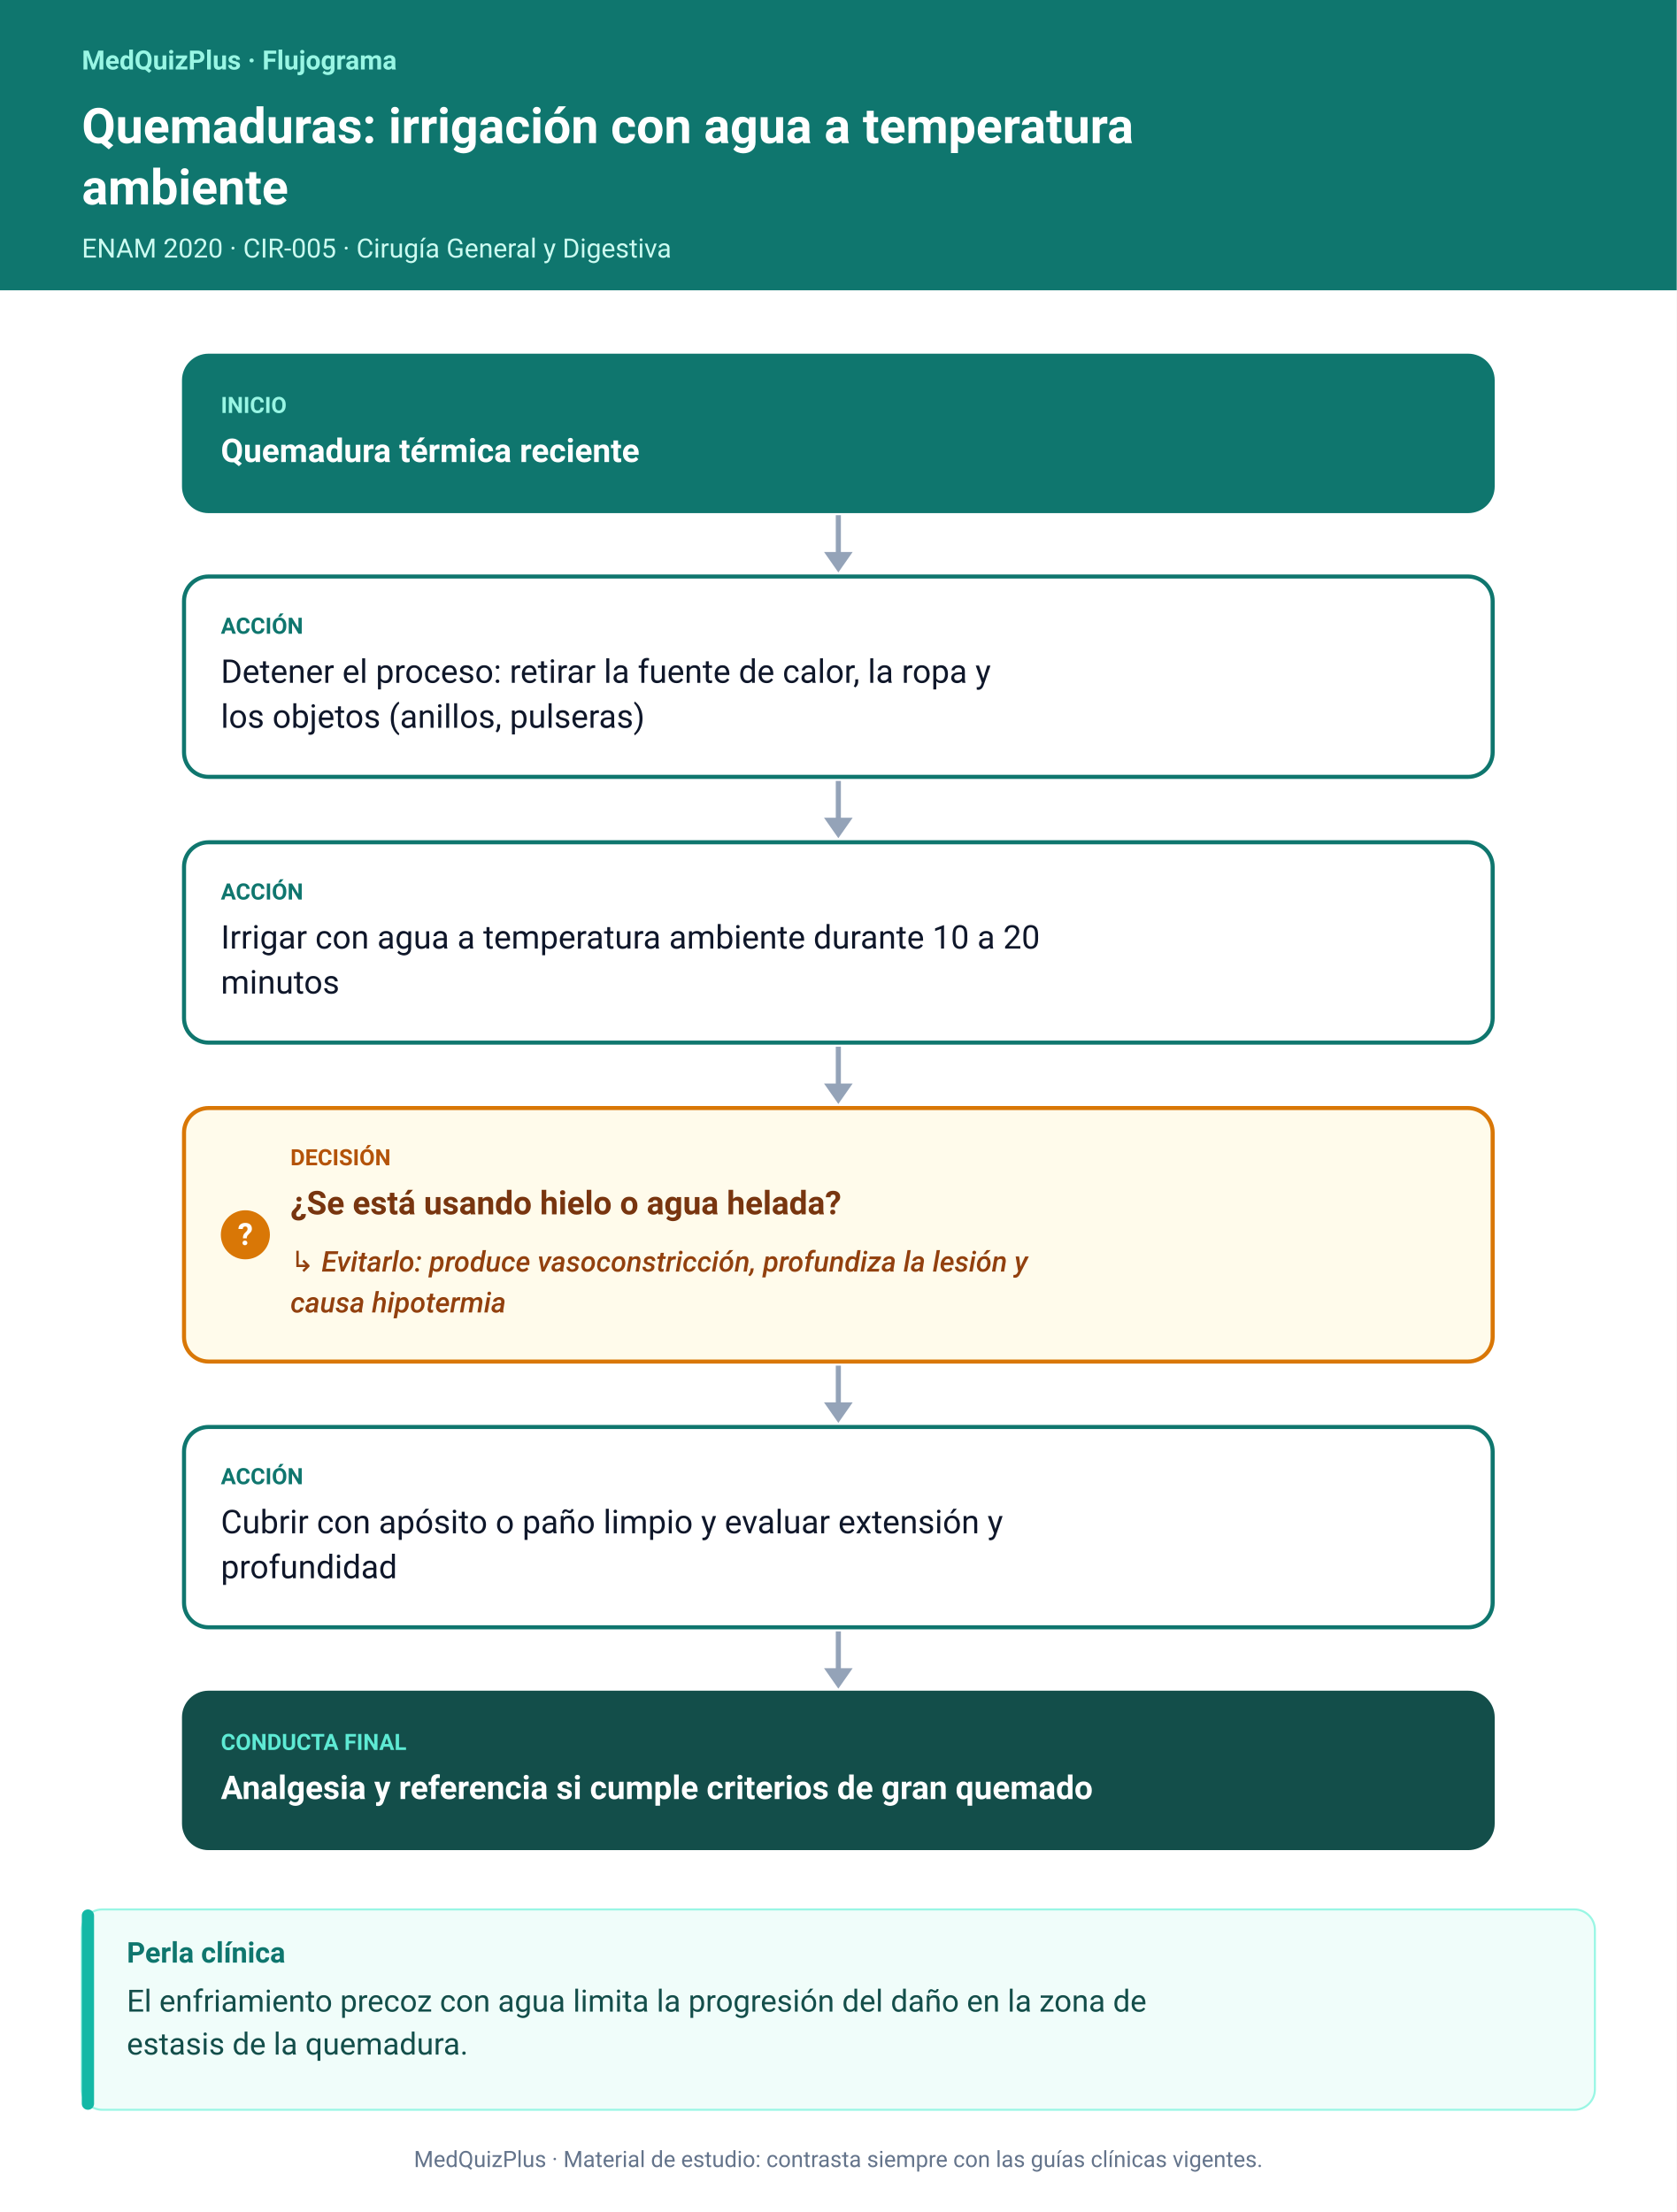
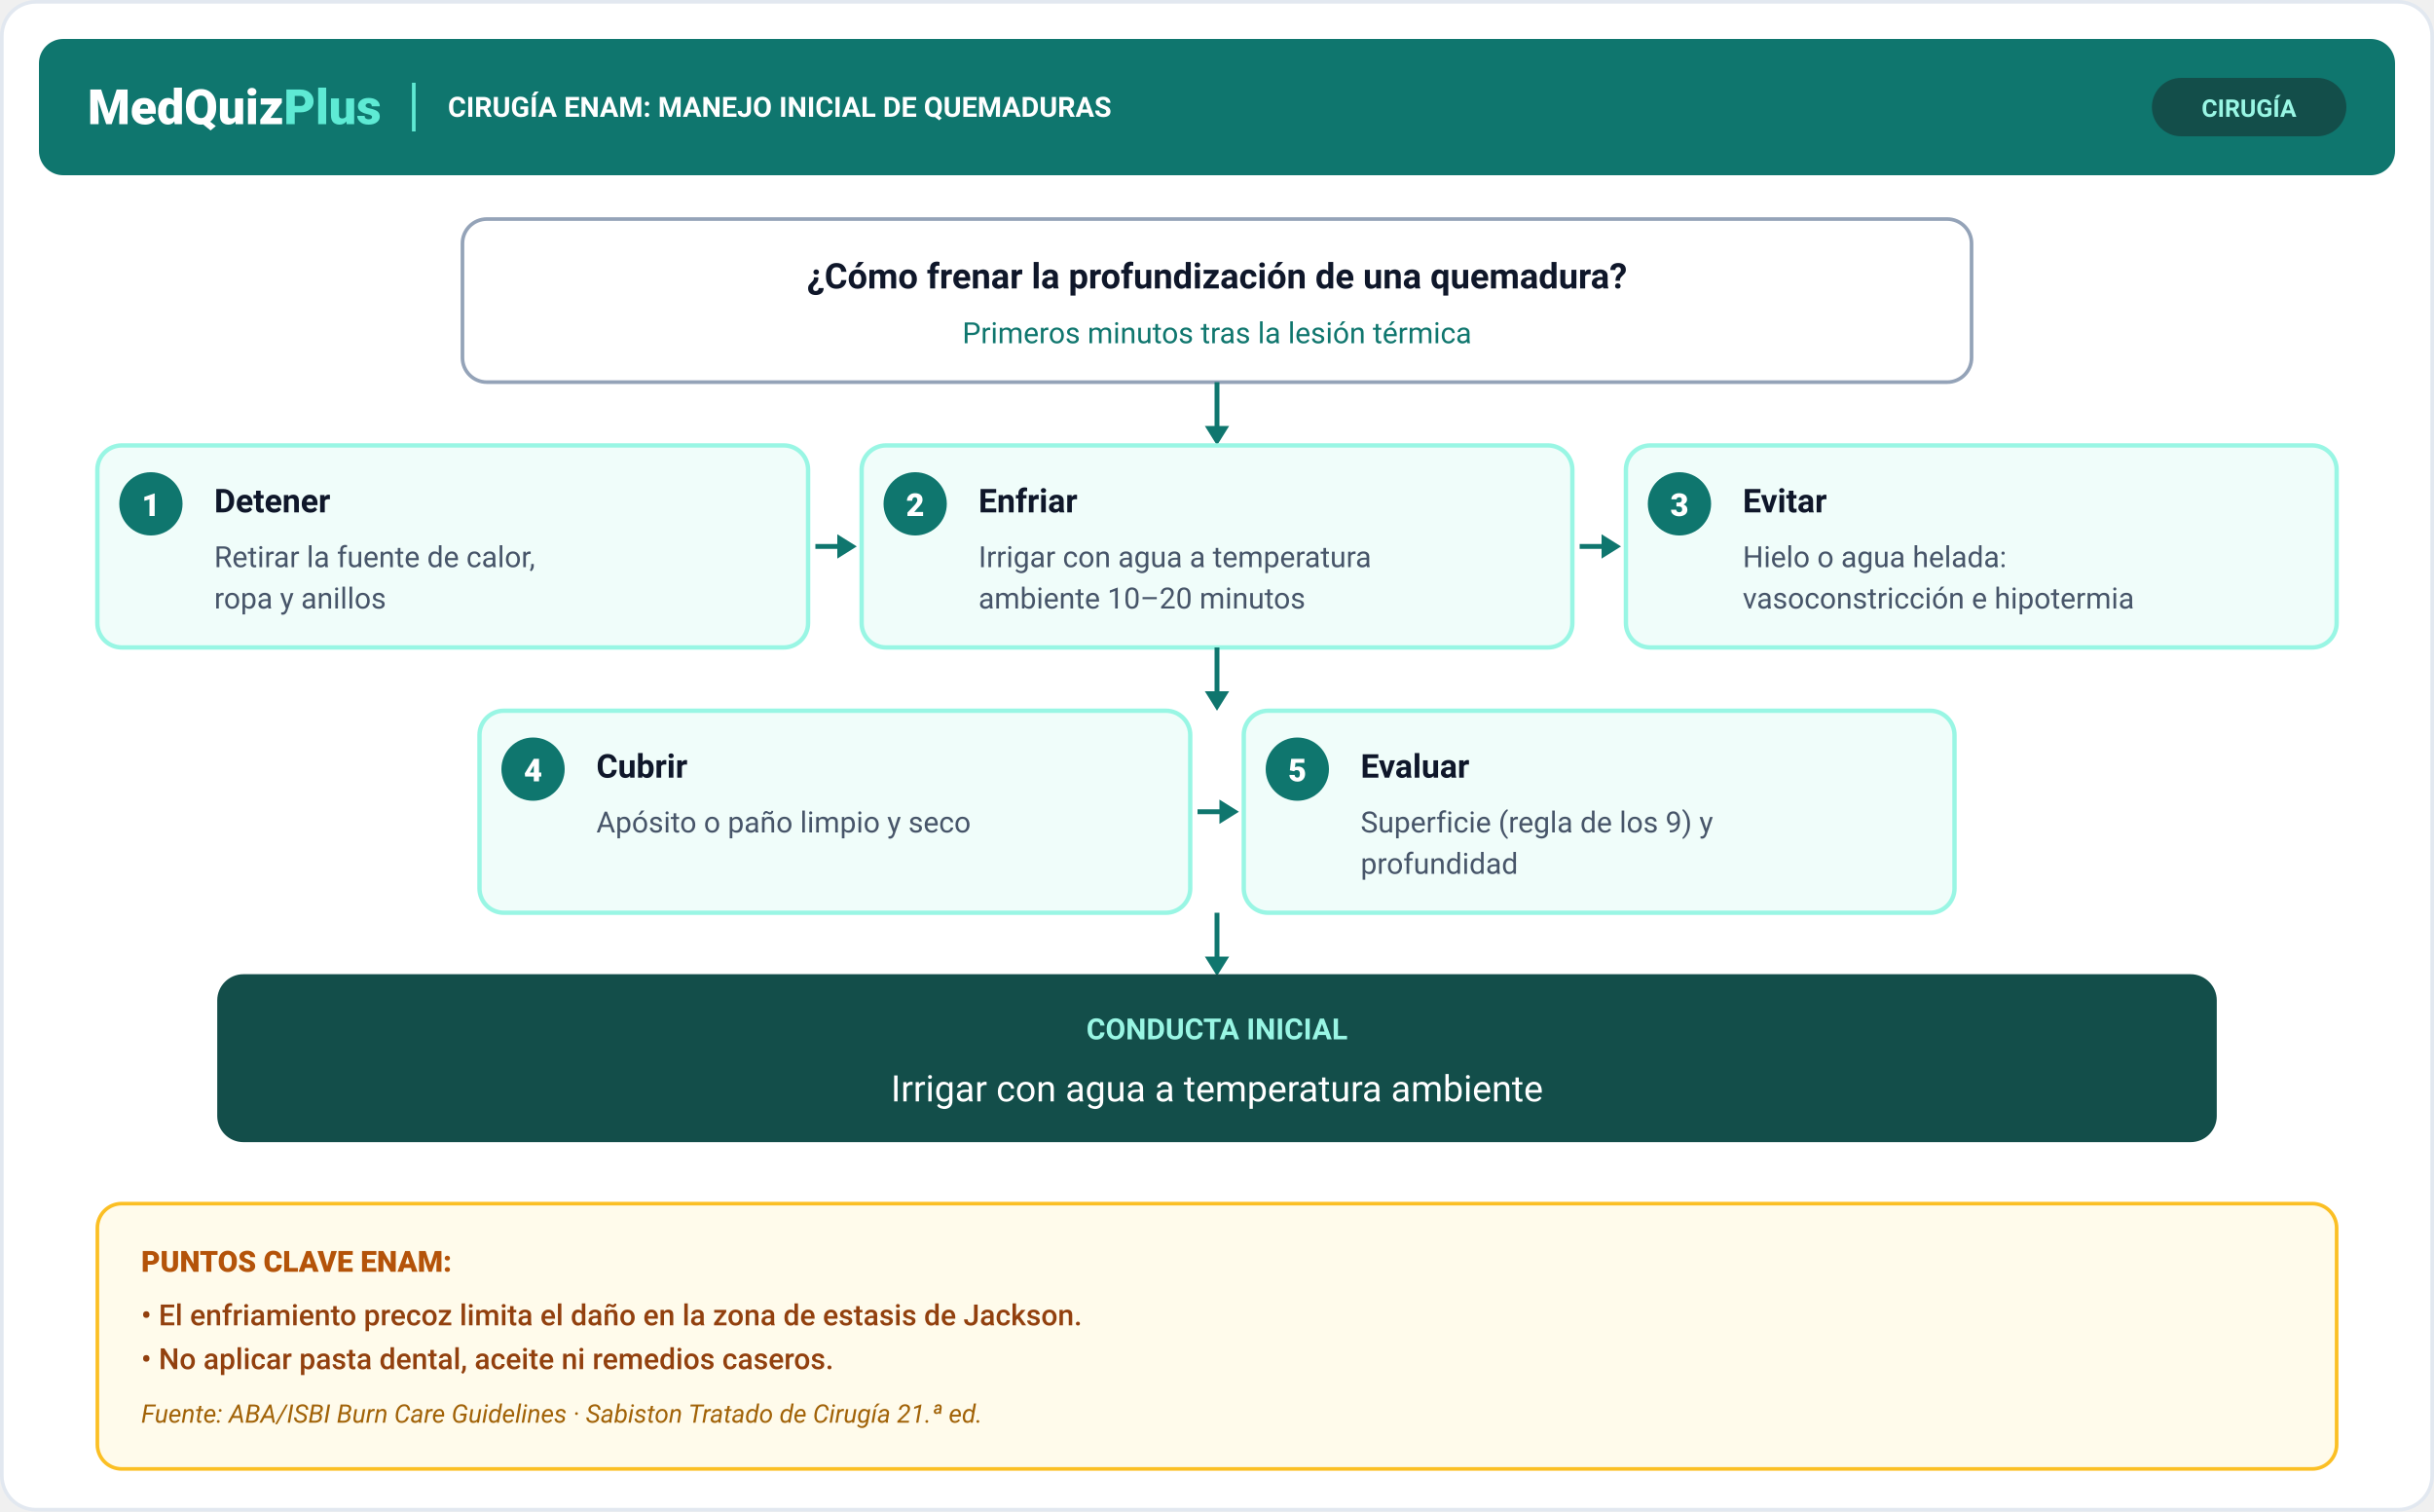
- <svg xmlns="http://www.w3.org/2000/svg" width="820" height="1082" viewBox="0 0 820 1082" font-family="Segoe UI, Roboto, Helvetica, Arial, sans-serif" role="img" aria-label="Quemaduras: irrigación con agua a temperatura ambiente">
-   <rect width="820" height="1082" fill="#ffffff" />
-   <rect x="0" y="0" width="820" height="142" fill="#0f766e" />
-   <text x="40" y="34" font-size="13" font-weight="600" font-style="normal" fill="#99f6e4" text-anchor="start" data-max="740">
-     <tspan x="40" dy="0">MedQuizPlus · Flujograma</tspan>
+ <svg xmlns="http://www.w3.org/2000/svg" width="1000" height="621" viewBox="0 0 1000 621" font-family="Segoe UI, Roboto, Helvetica, Arial, sans-serif" role="img" aria-label="Manejo inicial de quemaduras">
+   <rect x="0.75" y="0.75" width="998.5" height="619.5" rx="14" fill="#ffffff" stroke="#e2e8f0" stroke-width="1.5" />
+   <rect x="16" y="16" width="968" height="56" rx="10" fill="#0f766e" />
+   <text x="36" y="51.0" font-size="20" font-weight="800" fill="#ffffff">MedQuiz<tspan fill="#5eead4">Plus</tspan>
  </text>
-   <text x="40" y="70" font-size="24" font-weight="700" font-style="normal" fill="#ffffff" text-anchor="start" data-max="740">
-     <tspan x="40" dy="0">Quemaduras: irrigación con agua a temperatura</tspan>
-     <tspan x="40" dy="30">ambiente</tspan>
+   <line x1="170" y1="34.0" x2="170" y2="54.0" stroke="#5eead4" stroke-width="1.5" />
+   <text x="184.0" y="48.0" font-size="11.5" font-weight="700" font-style="normal" fill="#ffffff" text-anchor="start" data-max="680">
+     <tspan x="184.0" dy="0">CIRUGÍA ENAM: MANEJO INICIAL DE QUEMADURAS</tspan>
  </text>
-   <text x="40" y="126" font-size="13" font-weight="400" font-style="normal" fill="#ccfbf1" text-anchor="start" data-max="740">
-     <tspan x="40" dy="0">ENAM 2020 · CIR-005 · Cirugía General y Digestiva</tspan>
+   <rect x="884.1" y="32.0" width="79.9" height="24" rx="12" fill="#134e4a" />
+   <text x="924.0" y="48.0" font-size="10" font-weight="700" font-style="normal" fill="#99f6e4" text-anchor="middle" data-max="64">
+     <tspan x="924.0" dy="0">CIRUGÍA</tspan>
  </text>
-   <rect x="90" y="174" width="640" height="76" rx="12" fill="#0f766e" stroke="#0f766e" stroke-width="2" />
-   <text x="108" y="202" font-size="11" font-weight="700" font-style="normal" fill="#99f6e4" text-anchor="start" data-max="604">
-     <tspan x="108" dy="0">INICIO</tspan>
+   <rect x="190.0" y="90.0" width="620" height="67.0" rx="10" fill="#ffffff" stroke="#94a3b8" stroke-width="1.5" />
+   <text x="500.0" y="118.5" font-size="14.5" font-weight="700" font-style="normal" fill="#0f172a" text-anchor="middle" data-max="592">
+     <tspan x="500.0" dy="0">¿Cómo frenar la profundización de una quemadura?</tspan>
  </text>
-   <text x="108" y="226" font-size="16" font-weight="600" font-style="normal" fill="#ffffff" text-anchor="start" data-max="604">
-     <tspan x="108" dy="0">Quemadura térmica reciente</tspan>
+   <text x="500.0" y="141.0" font-size="12" font-weight="400" font-style="normal" fill="#0f766e" text-anchor="middle" data-max="592">
+     <tspan x="500.0" dy="0">Primeros minutos tras la lesión térmica</tspan>
  </text>
-   <line x1="410.0" y1="252" x2="410.0" y2="272" stroke="#94a3b8" stroke-width="2.5" />
-   <polygon points="403.0,270 417.0,270 410.0,280" fill="#94a3b8" />
-   <rect x="90" y="282" width="640" height="98" rx="12" fill="#ffffff" stroke="#0f766e" stroke-width="2" />
-   <text x="108" y="310" font-size="11" font-weight="700" font-style="normal" fill="#0f766e" text-anchor="start" data-max="604">
-     <tspan x="108" dy="0">ACCIÓN</tspan>
+   <line x1="500.0" y1="157.0" x2="500.0" y2="176.0" stroke="#0f766e" stroke-width="2" />
+   <polygon points="495.0,175.0 505.0,175.0 500.0,183.0" fill="#0f766e" />
+   <rect x="40.0" y="183.0" width="292" height="83.0" rx="10" fill="#f0fdfa" stroke="#99f6e4" stroke-width="1.8" />
+   <circle cx="62.0" cy="207.0" r="13" fill="#0f766e" />
+   <text x="62.0" y="212.0" font-size="13" font-weight="800" font-style="normal" fill="#ffffff" text-anchor="middle" data-max="0">
+     <tspan x="62.0" dy="0">1</tspan>
  </text>
-   <text x="108" y="334" font-size="16" font-weight="400" font-style="normal" fill="#0f172a" text-anchor="start" data-max="604">
-     <tspan x="108" dy="0">Detener el proceso: retirar la fuente de calor, la ropa y</tspan>
-     <tspan x="108" dy="22">los objetos (anillos, pulseras)</tspan>
+   <rect x="74.0" y="183.0" width="258" height="83.0" rx="10" fill="none" stroke="none" stroke-width="0" />
+   <text x="88.0" y="210.5" font-size="13.5" font-weight="700" font-style="normal" fill="#0f172a" text-anchor="start" data-max="230">
+     <tspan x="88.0" dy="0">Detener</tspan>
  </text>
-   <line x1="410.0" y1="382" x2="410.0" y2="402" stroke="#94a3b8" stroke-width="2.5" />
-   <polygon points="403.0,400 417.0,400 410.0,410" fill="#94a3b8" />
-   <rect x="90" y="412" width="640" height="98" rx="12" fill="#ffffff" stroke="#0f766e" stroke-width="2" />
-   <text x="108" y="440" font-size="11" font-weight="700" font-style="normal" fill="#0f766e" text-anchor="start" data-max="604">
-     <tspan x="108" dy="0">ACCIÓN</tspan>
+   <text x="88.0" y="233.0" font-size="12" font-weight="400" font-style="normal" fill="#475569" text-anchor="start" data-max="230">
+     <tspan x="88.0" dy="0">Retirar la fuente de calor,</tspan>
+     <tspan x="88.0" dy="17">ropa y anillos</tspan>
  </text>
-   <text x="108" y="464" font-size="16" font-weight="400" font-style="normal" fill="#0f172a" text-anchor="start" data-max="604">
-     <tspan x="108" dy="0">Irrigar con agua a temperatura ambiente durante 10 a 20</tspan>
-     <tspan x="108" dy="22">minutos</tspan>
+   <line x1="335.0" y1="224.5" x2="345.0" y2="224.5" stroke="#0f766e" stroke-width="2" />
+   <polygon points="344.0,219.5 344.0,229.5 352.0,224.5" fill="#0f766e" />
+   <rect x="354.0" y="183.0" width="292" height="83.0" rx="10" fill="#f0fdfa" stroke="#99f6e4" stroke-width="1.8" />
+   <circle cx="376.0" cy="207.0" r="13" fill="#0f766e" />
+   <text x="376.0" y="212.0" font-size="13" font-weight="800" font-style="normal" fill="#ffffff" text-anchor="middle" data-max="0">
+     <tspan x="376.0" dy="0">2</tspan>
  </text>
-   <line x1="410.0" y1="512" x2="410.0" y2="532" stroke="#94a3b8" stroke-width="2.5" />
-   <polygon points="403.0,530 417.0,530 410.0,540" fill="#94a3b8" />
-   <rect x="90" y="542" width="640" height="124" rx="12" fill="#fffbeb" stroke="#d97706" stroke-width="2" />
-   <circle cx="120" cy="604.0" r="12" fill="#d97706" />
-   <text x="120" y="609.0" font-size="15" font-weight="700" font-style="normal" fill="#ffffff" text-anchor="middle" data-max="0">
-     <tspan x="120" dy="0">?</tspan>
+   <rect x="388.0" y="183.0" width="258" height="83.0" rx="10" fill="none" stroke="none" stroke-width="0" />
+   <text x="402.0" y="210.5" font-size="13.5" font-weight="700" font-style="normal" fill="#0f172a" text-anchor="start" data-max="230">
+     <tspan x="402.0" dy="0">Enfriar</tspan>
  </text>
-   <text x="142" y="570" font-size="11" font-weight="700" font-style="normal" fill="#b45309" text-anchor="start" data-max="570">
-     <tspan x="142" dy="0">DECISIÓN</tspan>
+   <text x="402.0" y="233.0" font-size="12" font-weight="400" font-style="normal" fill="#475569" text-anchor="start" data-max="230">
+     <tspan x="402.0" dy="0">Irrigar con agua a temperatura</tspan>
+     <tspan x="402.0" dy="17">ambiente 10–20 minutos</tspan>
  </text>
-   <text x="142" y="594" font-size="16" font-weight="600" font-style="normal" fill="#78350f" text-anchor="start" data-max="570">
-     <tspan x="142" dy="0">¿Se está usando hielo o agua helada?</tspan>
+   <line x1="649.0" y1="224.5" x2="659.0" y2="224.5" stroke="#0f766e" stroke-width="2" />
+   <polygon points="658.0,219.5 658.0,229.5 666.0,224.5" fill="#0f766e" />
+   <rect x="668.0" y="183.0" width="292" height="83.0" rx="10" fill="#f0fdfa" stroke="#99f6e4" stroke-width="1.8" />
+   <circle cx="690.0" cy="207.0" r="13" fill="#0f766e" />
+   <text x="690.0" y="212.0" font-size="13" font-weight="800" font-style="normal" fill="#ffffff" text-anchor="middle" data-max="0">
+     <tspan x="690.0" dy="0">3</tspan>
  </text>
-   <text x="142" y="622" font-size="14" font-weight="500" font-style="italic" fill="#92400e" text-anchor="start" data-max="570">
-     <tspan x="142" dy="0">↳ Evitarlo: produce vasoconstricción, profundiza la lesión y</tspan>
-     <tspan x="142" dy="20">causa hipotermia</tspan>
+   <rect x="702.0" y="183.0" width="258" height="83.0" rx="10" fill="none" stroke="none" stroke-width="0" />
+   <text x="716.0" y="210.5" font-size="13.5" font-weight="700" font-style="normal" fill="#0f172a" text-anchor="start" data-max="230">
+     <tspan x="716.0" dy="0">Evitar</tspan>
  </text>
-   <line x1="410.0" y1="668" x2="410.0" y2="688" stroke="#94a3b8" stroke-width="2.5" />
-   <polygon points="403.0,686 417.0,686 410.0,696" fill="#94a3b8" />
-   <rect x="90" y="698" width="640" height="98" rx="12" fill="#ffffff" stroke="#0f766e" stroke-width="2" />
-   <text x="108" y="726" font-size="11" font-weight="700" font-style="normal" fill="#0f766e" text-anchor="start" data-max="604">
-     <tspan x="108" dy="0">ACCIÓN</tspan>
+   <text x="716.0" y="233.0" font-size="12" font-weight="400" font-style="normal" fill="#475569" text-anchor="start" data-max="230">
+     <tspan x="716.0" dy="0">Hielo o agua helada:</tspan>
+     <tspan x="716.0" dy="17">vasoconstricción e hipotermia</tspan>
  </text>
-   <text x="108" y="750" font-size="16" font-weight="400" font-style="normal" fill="#0f172a" text-anchor="start" data-max="604">
-     <tspan x="108" dy="0">Cubrir con apósito o paño limpio y evaluar extensión y</tspan>
-     <tspan x="108" dy="22">profundidad</tspan>
+   <line x1="500.0" y1="266.0" x2="500.0" y2="285.0" stroke="#0f766e" stroke-width="2" />
+   <polygon points="495.0,284.0 505.0,284.0 500.0,292.0" fill="#0f766e" />
+   <rect x="197.0" y="292.0" width="292" height="83.0" rx="10" fill="#f0fdfa" stroke="#99f6e4" stroke-width="1.8" />
+   <circle cx="219.0" cy="316.0" r="13" fill="#0f766e" />
+   <text x="219.0" y="321.0" font-size="13" font-weight="800" font-style="normal" fill="#ffffff" text-anchor="middle" data-max="0">
+     <tspan x="219.0" dy="0">4</tspan>
  </text>
-   <line x1="410.0" y1="798" x2="410.0" y2="818" stroke="#94a3b8" stroke-width="2.5" />
-   <polygon points="403.0,816 417.0,816 410.0,826" fill="#94a3b8" />
-   <rect x="90" y="828" width="640" height="76" rx="12" fill="#134e4a" stroke="#134e4a" stroke-width="2" />
-   <text x="108" y="856" font-size="11" font-weight="700" font-style="normal" fill="#5eead4" text-anchor="start" data-max="604">
-     <tspan x="108" dy="0">CONDUCTA FINAL</tspan>
+   <rect x="231.0" y="292.0" width="258" height="83.0" rx="10" fill="none" stroke="none" stroke-width="0" />
+   <text x="245.0" y="319.5" font-size="13.5" font-weight="700" font-style="normal" fill="#0f172a" text-anchor="start" data-max="230">
+     <tspan x="245.0" dy="0">Cubrir</tspan>
  </text>
-   <text x="108" y="880" font-size="16" font-weight="700" font-style="normal" fill="#ffffff" text-anchor="start" data-max="604">
-     <tspan x="108" dy="0">Analgesia y referencia si cumple criterios de gran quemado</tspan>
+   <text x="245.0" y="342.0" font-size="12" font-weight="400" font-style="normal" fill="#475569" text-anchor="start" data-max="230">
+     <tspan x="245.0" dy="0">Apósito o paño limpio y seco</tspan>
  </text>
-   <rect x="40" y="934" width="740" height="98" rx="10" fill="#f0fdfa" stroke="#99f6e4" />
-   <rect x="40" y="934" width="6" height="98" rx="3" fill="#14b8a6" />
-   <text x="62" y="960" font-size="14" font-weight="700" font-style="normal" fill="#0f766e" text-anchor="start" data-max="704">
-     <tspan x="62" dy="0">Perla clínica</tspan>
+   <line x1="492.0" y1="333.5" x2="502.0" y2="333.5" stroke="#0f766e" stroke-width="2" />
+   <polygon points="501.0,328.5 501.0,338.5 509.0,333.5" fill="#0f766e" />
+   <rect x="511.0" y="292.0" width="292" height="83.0" rx="10" fill="#f0fdfa" stroke="#99f6e4" stroke-width="1.8" />
+   <circle cx="533.0" cy="316.0" r="13" fill="#0f766e" />
+   <text x="533.0" y="321.0" font-size="13" font-weight="800" font-style="normal" fill="#ffffff" text-anchor="middle" data-max="0">
+     <tspan x="533.0" dy="0">5</tspan>
  </text>
-   <text x="62" y="984" font-size="15" font-weight="400" font-style="normal" fill="#134e4a" text-anchor="start" data-max="704">
-     <tspan x="62" dy="0">El enfriamiento precoz con agua limita la progresión del daño en la zona de</tspan>
-     <tspan x="62" dy="21">estasis de la quemadura.</tspan>
+   <rect x="545.0" y="292.0" width="258" height="83.0" rx="10" fill="none" stroke="none" stroke-width="0" />
+   <text x="559.0" y="319.5" font-size="13.5" font-weight="700" font-style="normal" fill="#0f172a" text-anchor="start" data-max="230">
+     <tspan x="559.0" dy="0">Evaluar</tspan>
  </text>
-   <text x="410.0" y="1060" font-size="11" font-weight="400" font-style="normal" fill="#64748b" text-anchor="middle" data-max="740">
-     <tspan x="410.0" dy="0">MedQuizPlus · Material de estudio: contrasta siempre con las guías clínicas vigentes.</tspan>
+   <text x="559.0" y="342.0" font-size="12" font-weight="400" font-style="normal" fill="#475569" text-anchor="start" data-max="230">
+     <tspan x="559.0" dy="0">Superficie (regla de los 9) y</tspan>
+     <tspan x="559.0" dy="17">profundidad</tspan>
+   </text>
+   <line x1="500.0" y1="375.0" x2="500.0" y2="394.0" stroke="#0f766e" stroke-width="2" />
+   <polygon points="495.0,393.0 505.0,393.0 500.0,401.0" fill="#0f766e" />
+   <rect x="90.0" y="401.0" width="820" height="67.5" rx="10" fill="#134e4a" stroke="#134e4a" stroke-width="1.5" />
+   <text x="500.0" y="427.0" font-size="12" font-weight="700" font-style="normal" fill="#99f6e4" text-anchor="middle" data-max="792">
+     <tspan x="500.0" dy="0">CONDUCTA INICIAL</tspan>
+   </text>
+   <text x="500.0" y="452.5" font-size="15" font-weight="400" font-style="normal" fill="#ffffff" text-anchor="middle" data-max="792">
+     <tspan x="500.0" dy="0">Irrigar con agua a temperatura ambiente</tspan>
+   </text>
+   <rect x="40" y="494.5" width="920" height="109.0" rx="10" fill="#fffbeb" stroke="#fbbf24" stroke-width="1.5" />
+   <text x="58.0" y="522.5" font-size="12" font-weight="800" font-style="normal" fill="#b45309" text-anchor="start" data-max="884">
+     <tspan x="58.0" dy="0">PUNTOS CLAVE ENAM:</tspan>
+   </text>
+   <text x="58.0" y="544.5" font-size="12" font-weight="500" font-style="normal" fill="#92400e" text-anchor="start" data-max="884">
+     <tspan x="58.0" dy="0">• El enfriamiento precoz limita el daño en la zona de estasis de Jackson.</tspan>
+     <tspan x="58.0" dy="18">• No aplicar pasta dental, aceite ni remedios caseros.</tspan>
+   </text>
+   <text x="58.0" y="584.5" font-size="10.5" font-weight="400" font-style="italic" fill="#a16207" text-anchor="start" data-max="884">
+     <tspan x="58.0" dy="0">Fuente: ABA/ISBI Burn Care Guidelines · Sabiston Tratado de Cirugía 21.ª ed.</tspan>
  </text>
</svg>
